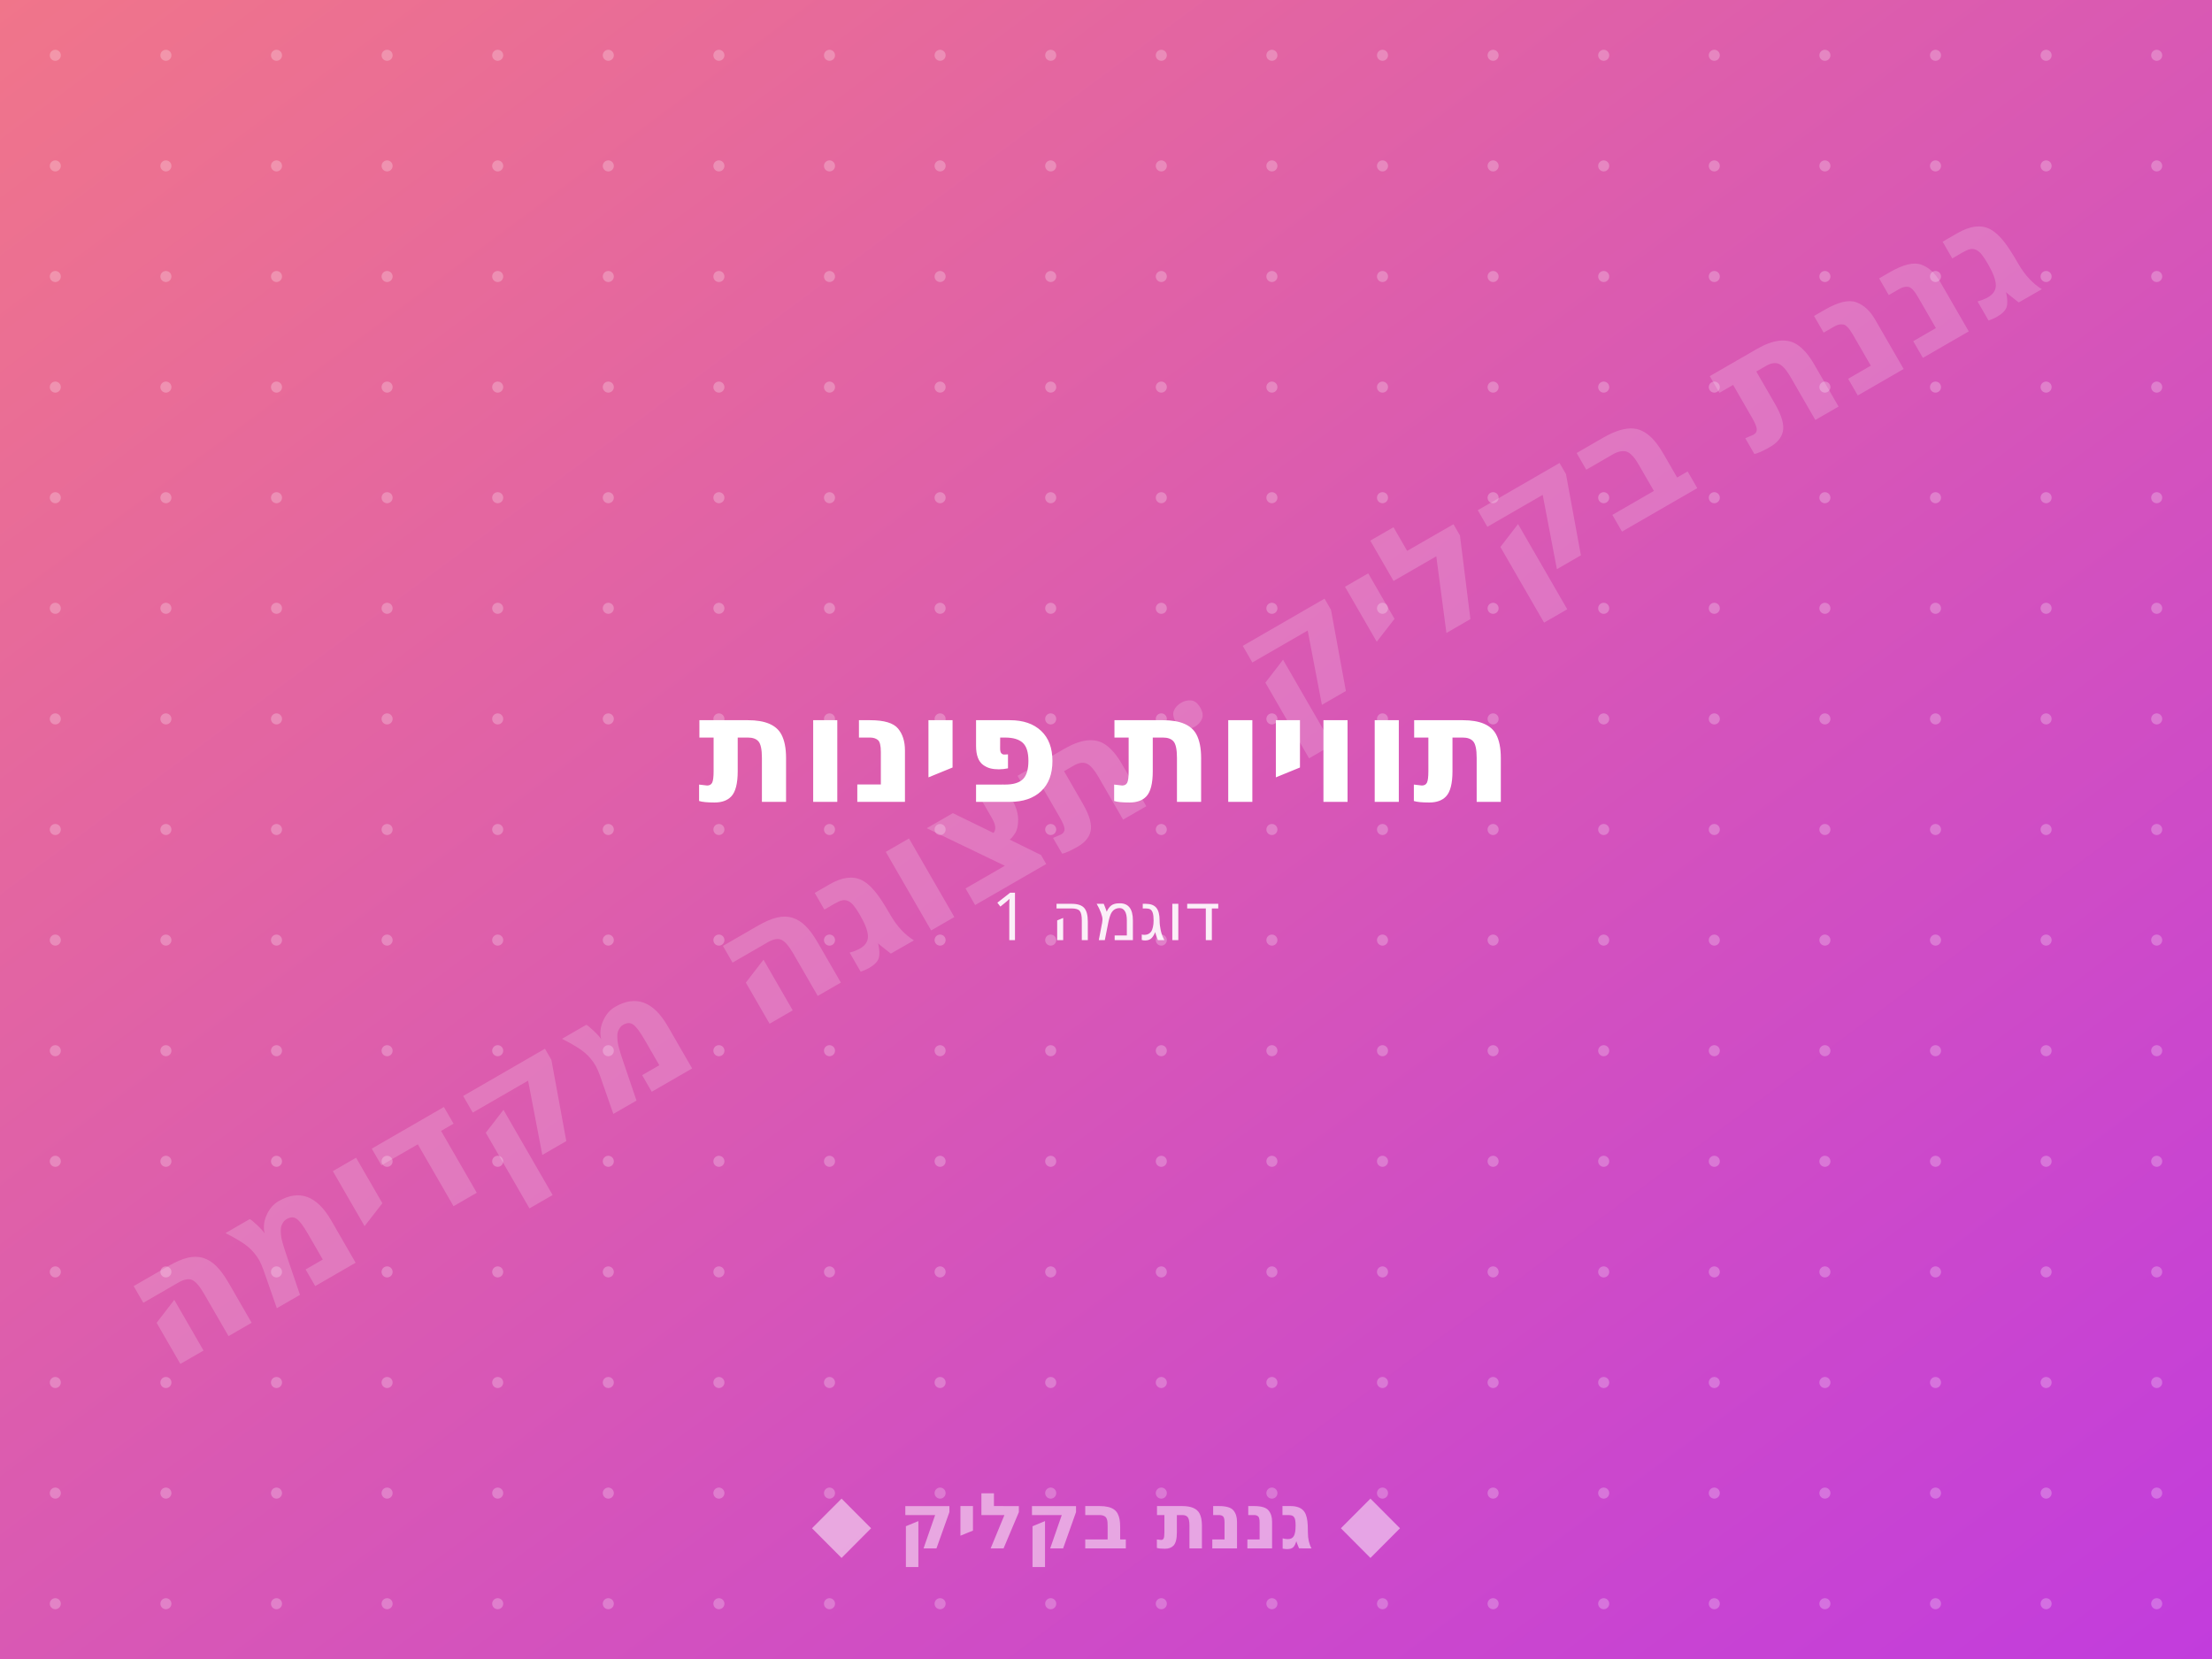
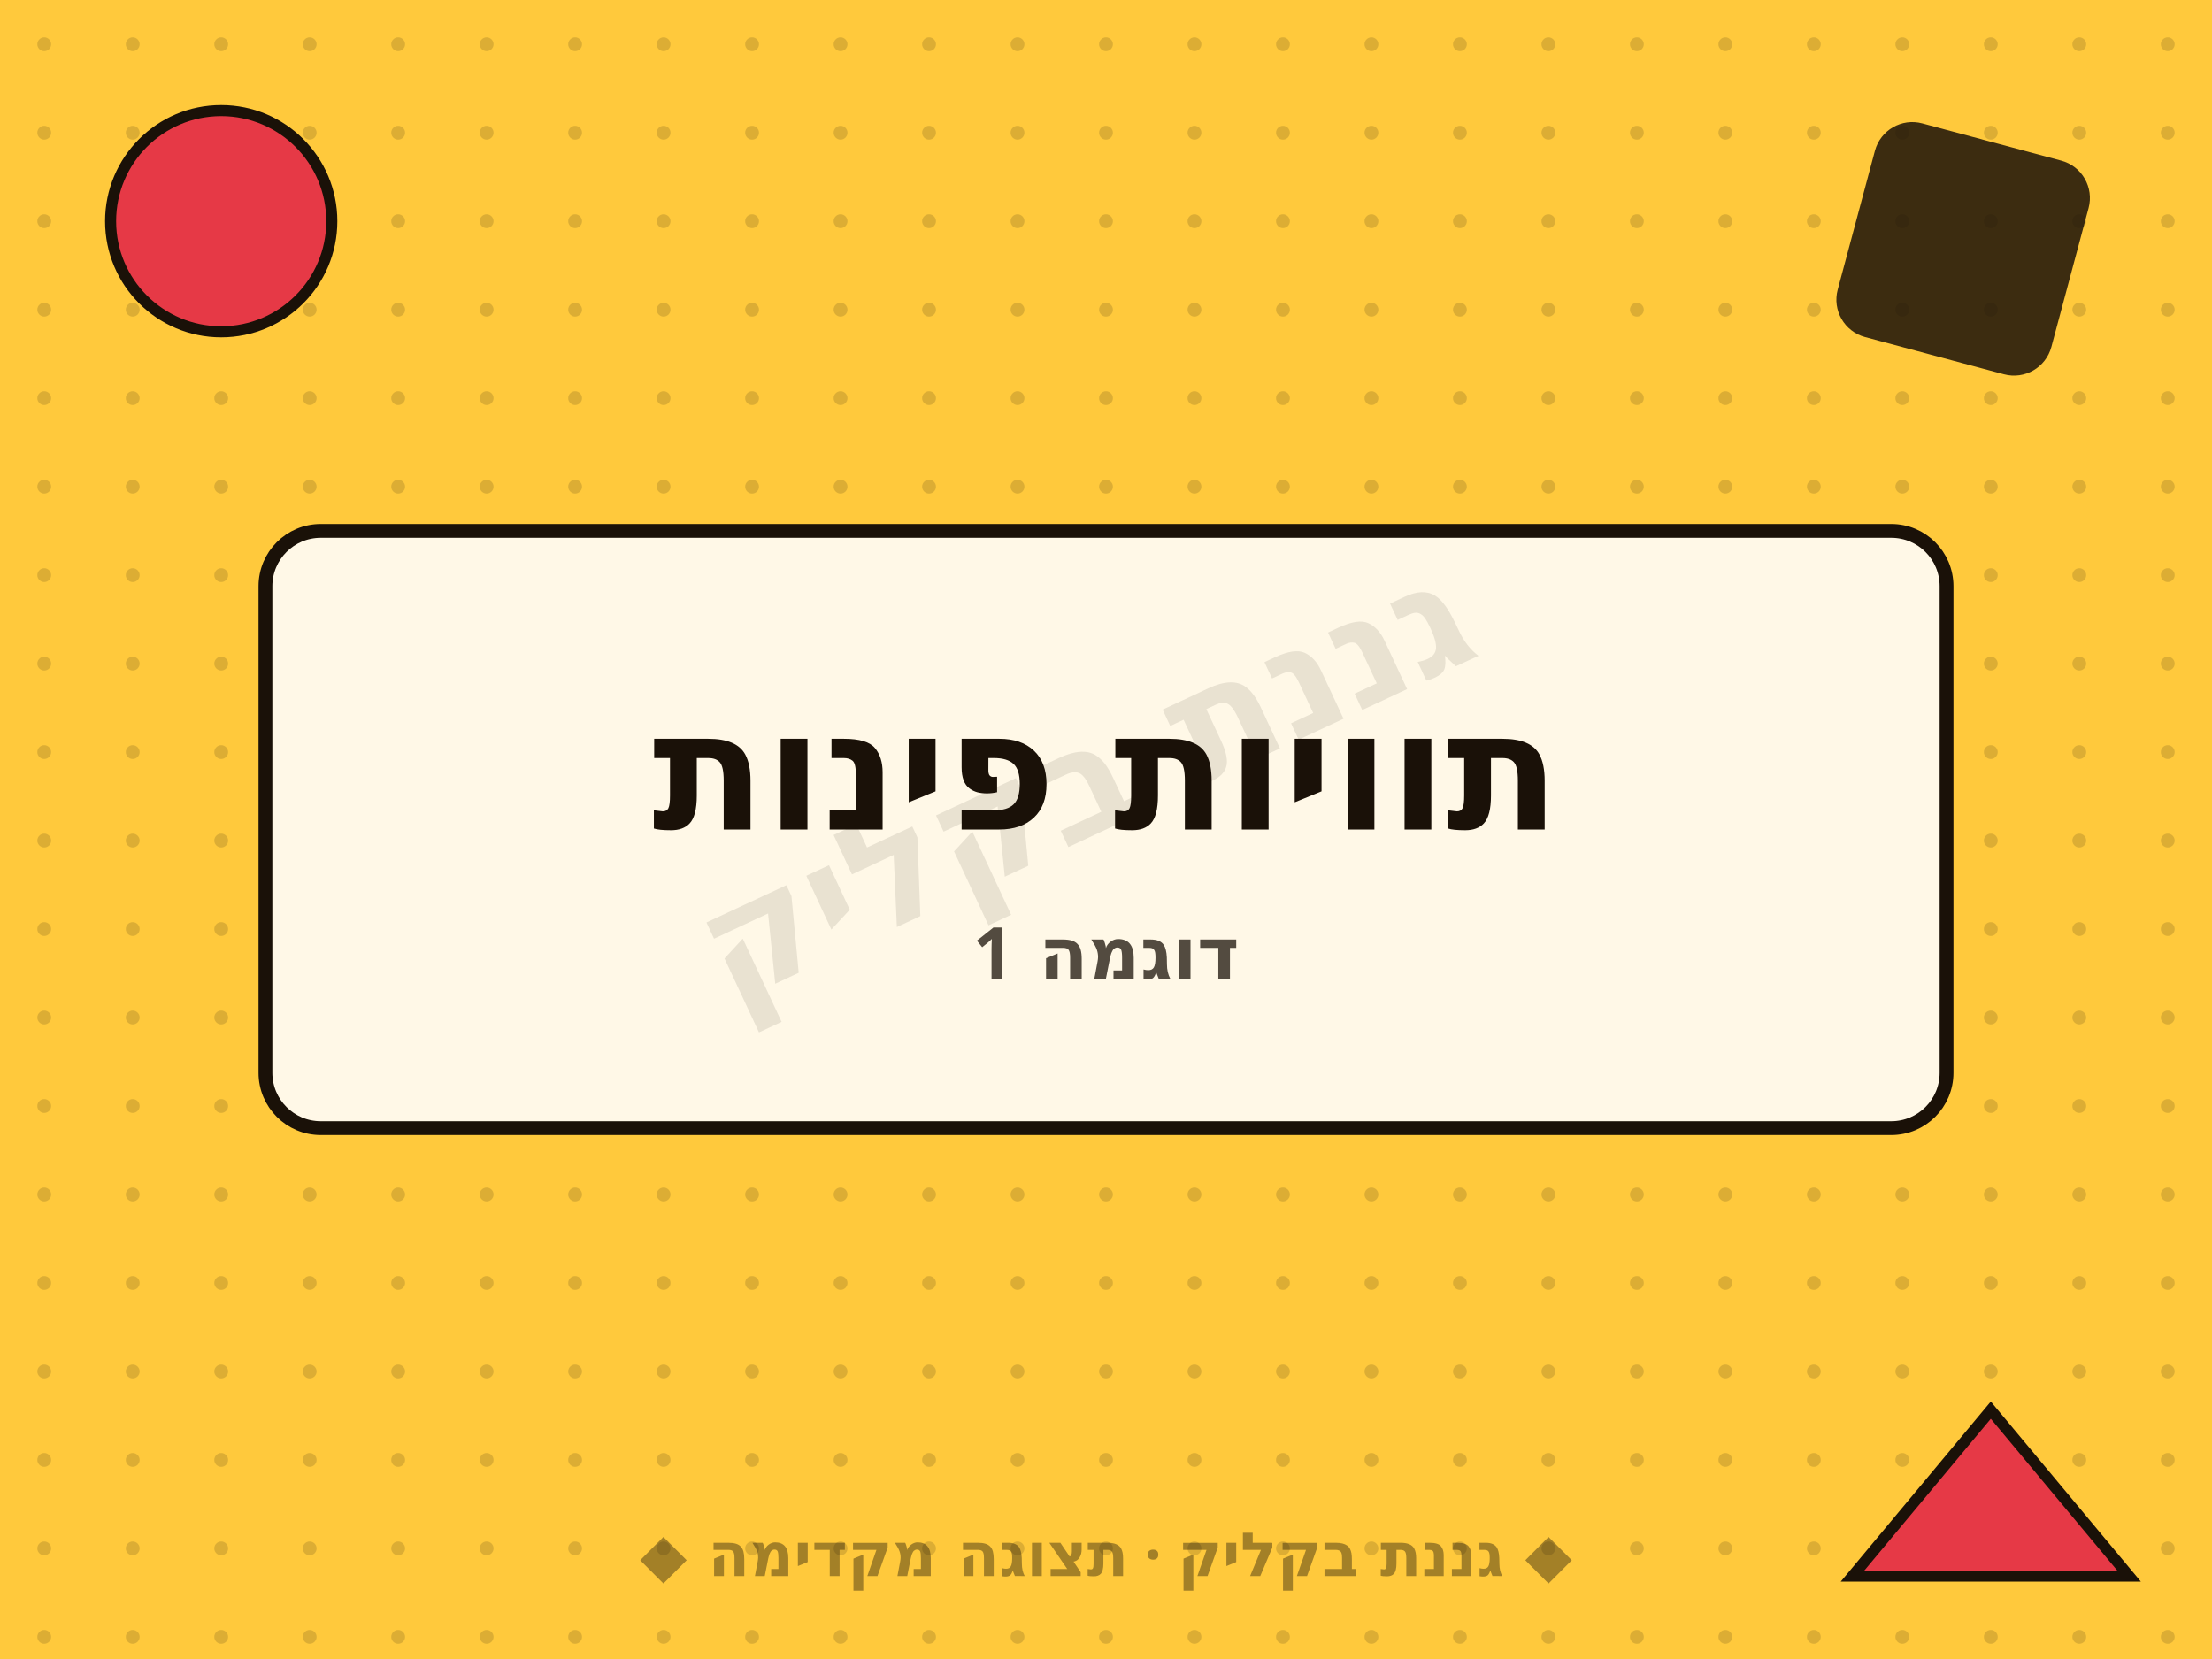
<svg xmlns="http://www.w3.org/2000/svg" viewBox="0 0 800 600" width="800" height="600">
  <defs>
-     <linearGradient id="g" x1="0" y1="0" x2="1" y2="1">
-       <stop offset="0%" stop-color="hsl(350, 80%, 70%)" />
-       <stop offset="100%" stop-color="hsl(290, 70%, 55%)" />
-     </linearGradient>
-     <pattern id="dots" width="40" height="40" patternUnits="userSpaceOnUse">
-       <circle cx="20" cy="20" r="2" fill="rgba(255,255,255,0.25)" />
+     <pattern id="dots" width="32" height="32" patternUnits="userSpaceOnUse">
+       <circle cx="16" cy="16" r="2.5" fill="#1A110826" />
    </pattern>
  </defs>
-   <rect width="800" height="600" fill="url(#g)" />
+   <rect width="800" height="600" fill="#FFC93C" />
  <rect width="800" height="600" fill="url(#dots)" />
-   <g transform="translate(400, 300)">
-     <text text-anchor="middle" font-family="Heebo, Arial Hebrew, sans-serif" font-weight="800" font-size="54" fill="white" y="-10">תוויות פינות</text>
-     <text text-anchor="middle" font-family="Heebo, Arial Hebrew, sans-serif" font-weight="500" font-size="24" fill="rgba(255,255,255,0.9)" y="40">דוגמה 1</text>
+   <circle cx="80" cy="80" r="40" fill="#E63946" stroke="#1A1108" stroke-width="4" />
+   <rect x="670" y="50" width="80" height="80" rx="14" fill="#1A1108" transform="rotate(15 710 90)" opacity="0.85" />
+   <polygon points="720,510 770,570 670,570" fill="#E63946" stroke="#1A1108" stroke-width="4" />
+   <rect x="96" y="192" width="608" height="216" rx="20" fill="#FFF8E7" stroke="#1A1108" stroke-width="5" />
+   <text x="400" y="300" text-anchor="middle" font-family="'Heebo','Arial Hebrew',sans-serif" font-weight="900" font-size="60" fill="#1A1108">תוויות פינות</text>
+   <text x="400" y="354" text-anchor="middle" font-family="'Heebo','Arial Hebrew',sans-serif" font-weight="700" font-size="26" fill="#1A1108" opacity="0.75">דוגמה 1</text>
+   <g opacity="0.4">
+     <text x="400" y="570" text-anchor="middle" font-family="'Heebo','Arial Hebrew',sans-serif" font-weight="800" font-size="22" fill="#1A1108">◆ גננת בקליק · תצוגה מקדימה ◆</text>
  </g>
-   <g transform="translate(400, 560)" opacity="0.5">
-     <text text-anchor="middle" font-family="Heebo, Arial Hebrew, sans-serif" font-weight="700" font-size="28" fill="white">◆ גננת בקליק ◆</text>
-   </g>
-   <text text-anchor="middle" font-family="Heebo, Arial Hebrew, sans-serif" font-weight="700" font-size="60" fill="rgba(255,255,255,0.18)" transform="translate(400, 300) rotate(-30)">גננת בקליק · תצוגה מקדימה</text>
+   <text x="400" y="300" text-anchor="middle" font-family="'Heebo','Arial Hebrew',sans-serif" font-weight="900" font-size="56" fill="#1A1108" opacity="0.10" transform="rotate(-25 400 300)">גננת בקליק</text>
</svg>
